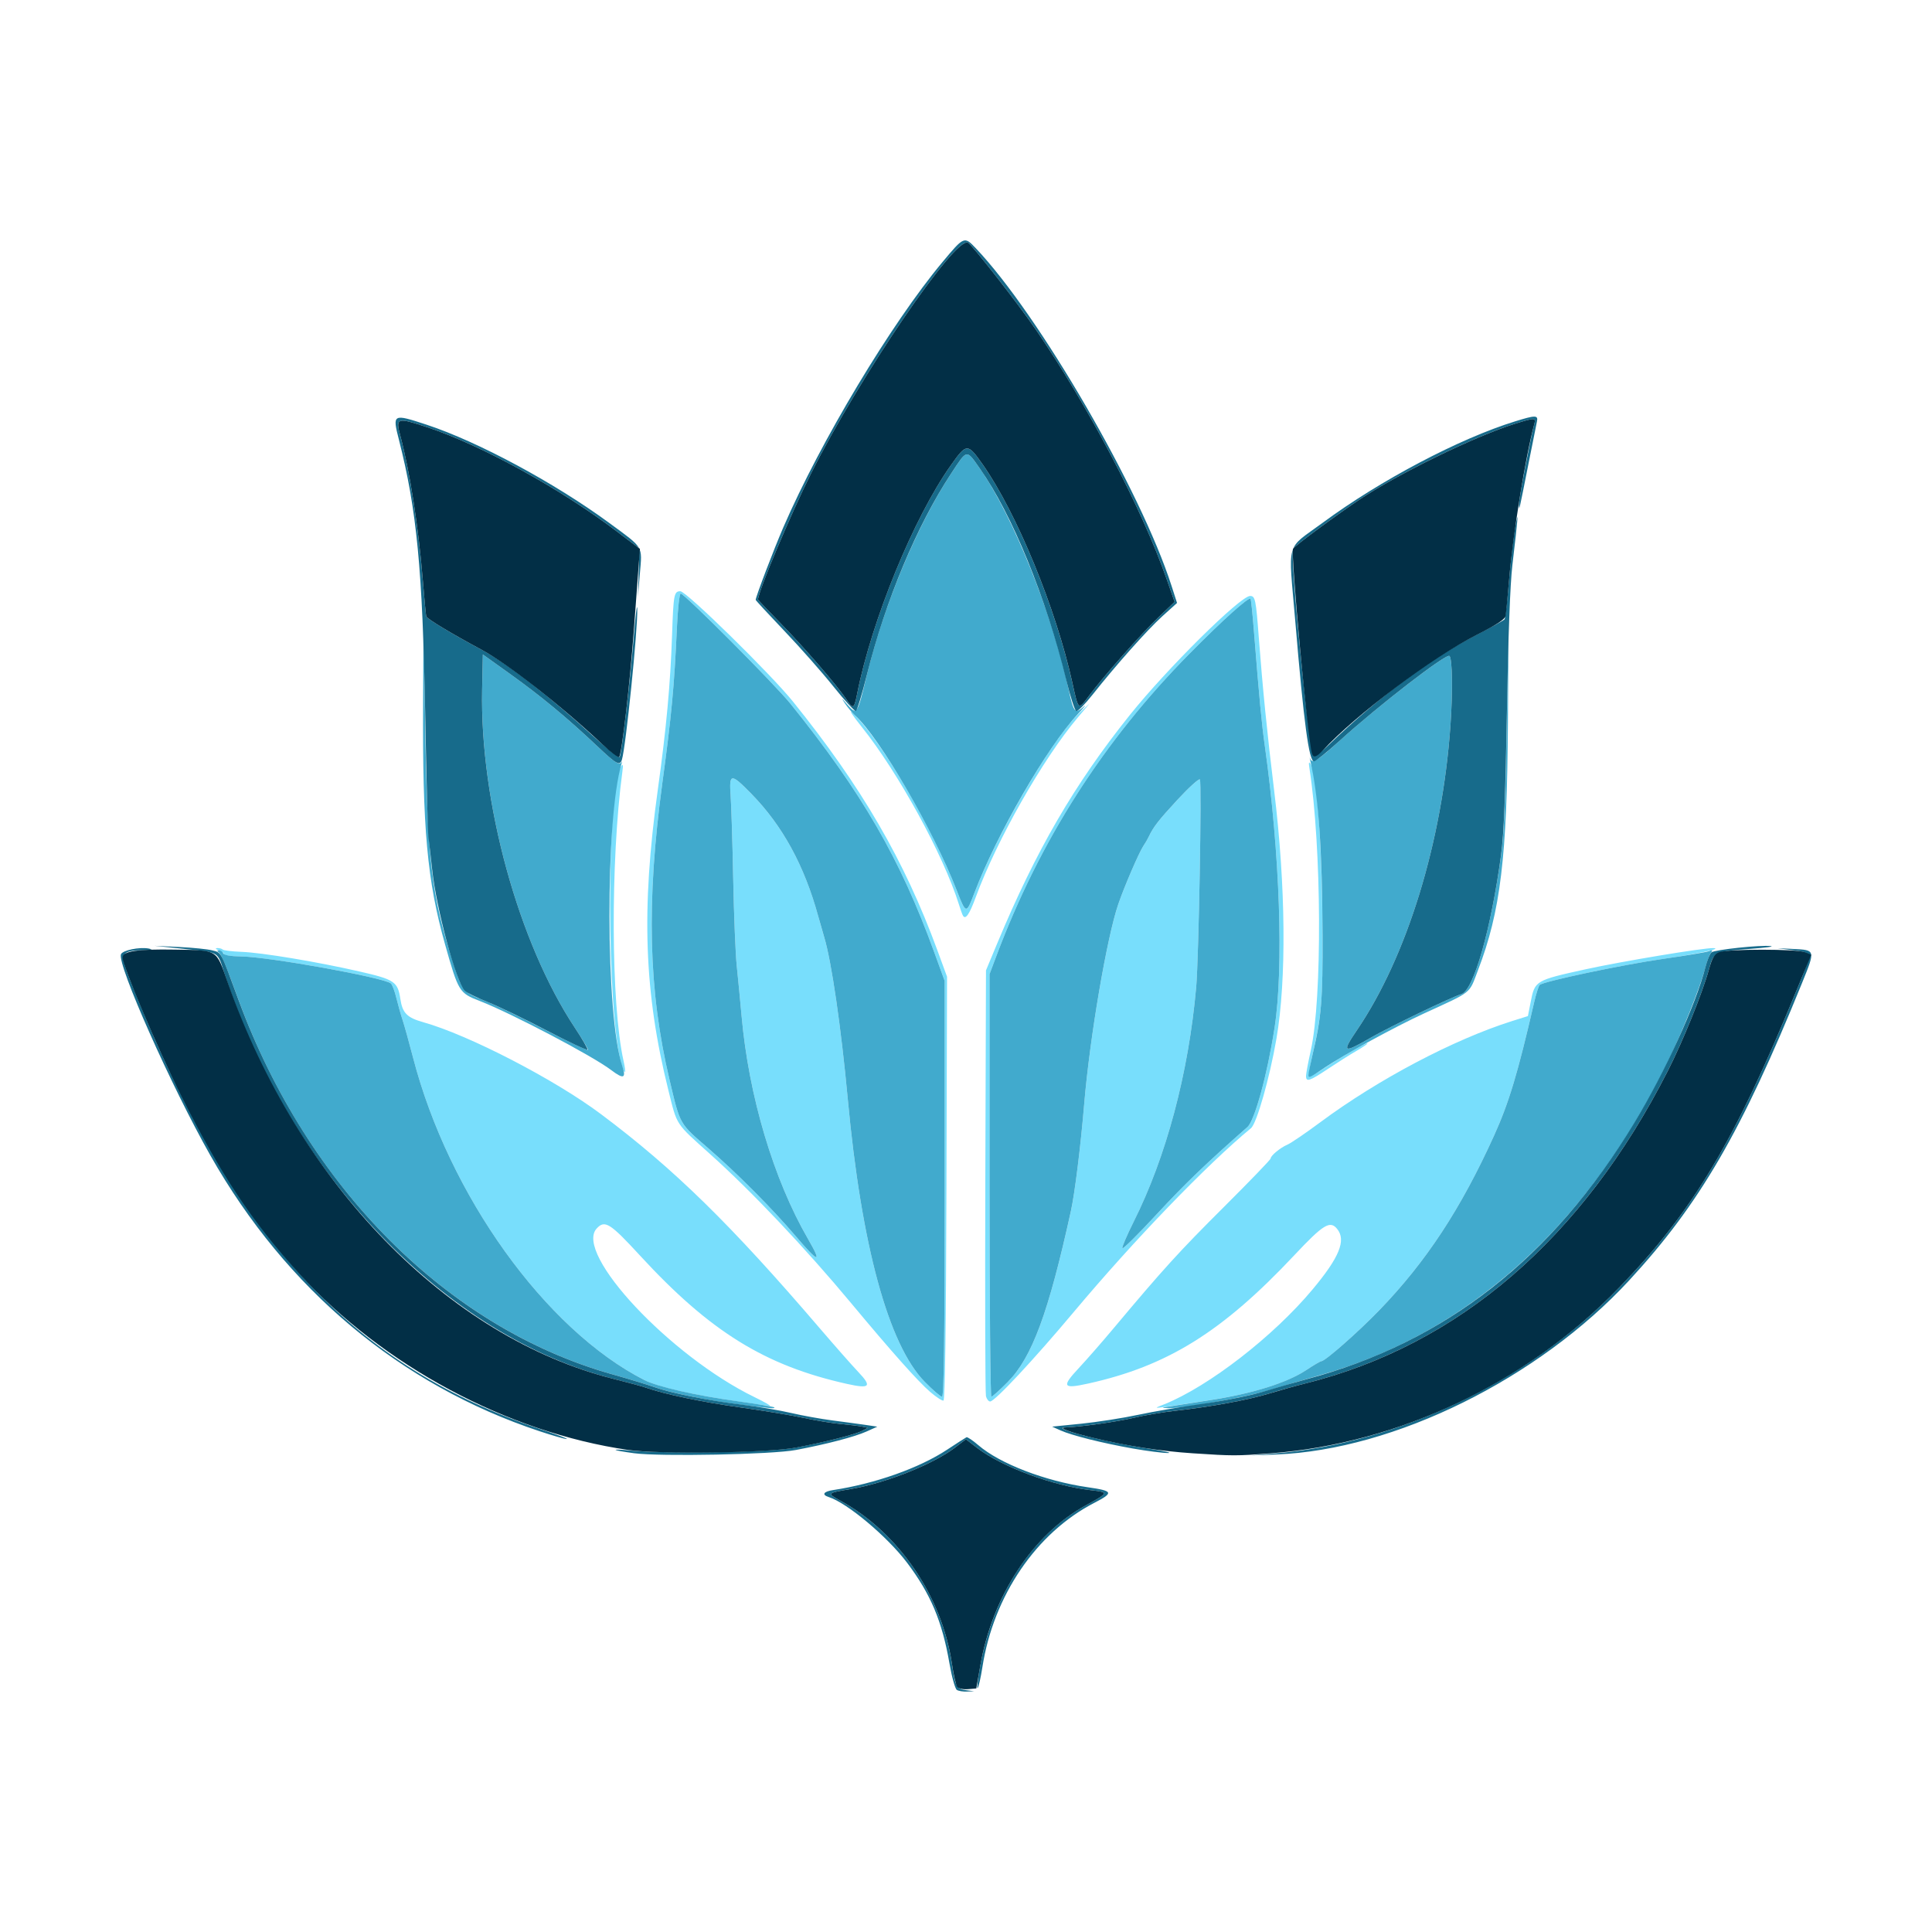
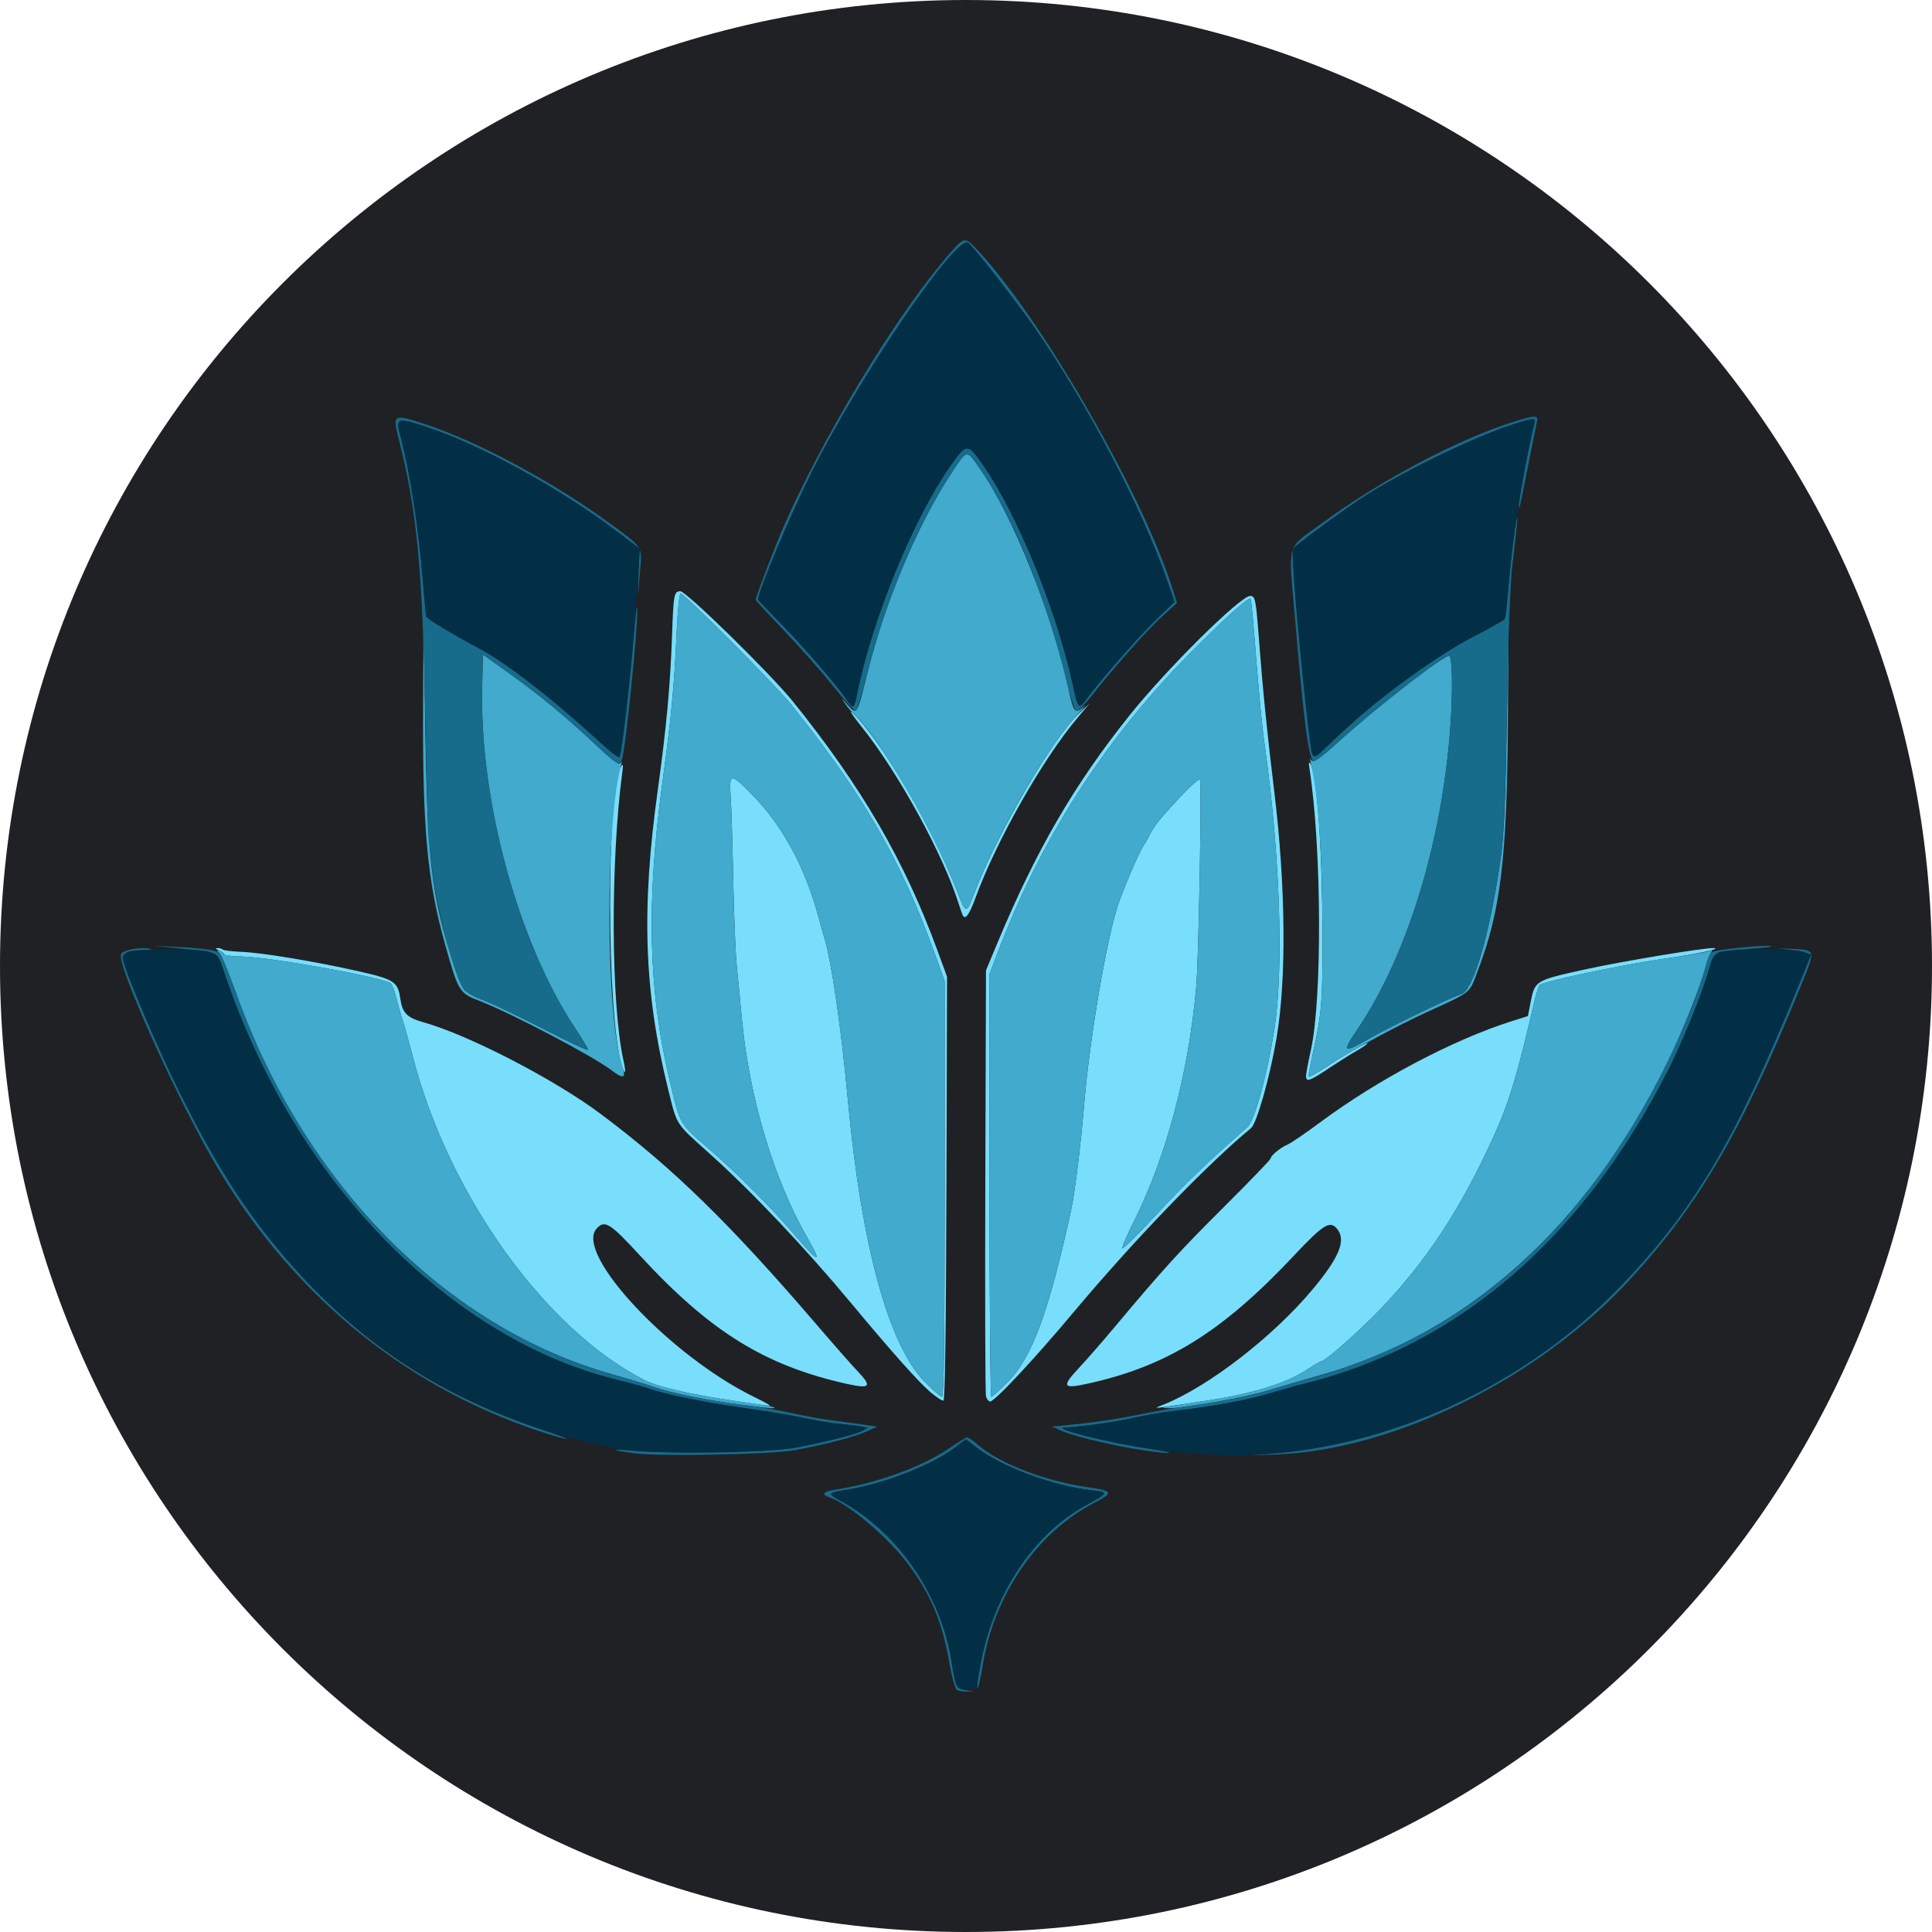
<svg xmlns="http://www.w3.org/2000/svg" width="64" height="64" viewBox="0 0 64 64" fill="none">
+   <rect width="64" height="64" rx="32" fill="#202124" />
  <path d="M38.57 46.518C40.04 45.926 42.177 44.273 43.472 42.724C44.369 41.652 44.6 41.086 44.295 40.71C44.061 40.42 43.837 40.557 42.874 41.583C40.489 44.122 38.668 45.254 36.038 45.834C35.204 46.018 35.158 45.939 35.737 45.319C35.993 45.045 36.516 44.448 36.897 43.992C38.528 42.045 39.067 41.453 40.538 39.988C41.392 39.137 42.091 38.413 42.091 38.378C42.091 38.283 42.414 38.016 42.651 37.916C42.765 37.867 43.258 37.532 43.746 37.169C45.657 35.752 48.158 34.434 50.089 33.824L50.614 33.659L50.706 33.19C50.845 32.484 50.858 32.476 52.526 32.109C53.74 31.843 56.458 31.392 56.762 31.407C57.066 31.422 56.234 31.601 55.119 31.761C53.75 31.956 51.122 32.511 51.004 32.629C50.968 32.665 50.885 32.923 50.821 33.202C50.28 35.552 49.985 36.533 49.491 37.622C48.389 40.051 47.242 41.797 45.692 43.402C44.99 44.13 43.893 45.095 43.768 45.095C43.737 45.095 43.514 45.225 43.274 45.385C42.623 45.817 41.493 46.167 40.031 46.389C38.019 46.695 38.16 46.683 38.57 46.518ZM24.211 46.389C22.792 46.175 21.78 45.937 21.34 45.713C18.061 44.04 14.866 39.585 13.684 35.04C13.55 34.523 13.393 33.96 13.336 33.788C13.278 33.616 13.186 33.288 13.13 33.061C13.075 32.833 12.993 32.616 12.947 32.578C12.71 32.381 8.936 31.7 7.995 31.685C7.683 31.679 7.428 31.648 7.427 31.614C7.427 31.58 7.348 31.521 7.251 31.482C7.138 31.437 7.119 31.41 7.199 31.406C7.267 31.404 7.347 31.425 7.377 31.455C7.406 31.485 7.685 31.519 7.996 31.531C8.68 31.557 10.491 31.858 11.906 32.181C13.068 32.446 13.176 32.519 13.262 33.09C13.332 33.559 13.482 33.711 14.024 33.863C15.526 34.285 18.373 35.757 19.908 36.907C22.328 38.719 24.205 40.556 27.154 43.999C27.652 44.58 28.224 45.229 28.425 45.441C28.894 45.935 28.823 46.013 28.059 45.844C25.338 45.238 23.517 44.109 21.202 41.593C20.205 40.509 20.032 40.402 19.763 40.699C19.017 41.524 22.197 44.919 24.989 46.279C25.332 46.445 25.56 46.578 25.498 46.573C25.436 46.569 24.857 46.486 24.211 46.389ZM30.812 46.108C30.418 45.77 29.531 44.774 28.203 43.178C26.677 41.344 24.905 39.47 23.527 38.234C22.362 37.189 22.436 37.302 22.142 36.121C21.335 32.876 21.238 30.138 21.791 26.159C22.074 24.115 22.206 22.688 22.263 21.034C22.309 19.688 22.328 19.586 22.538 19.586C22.735 19.586 25.53 22.324 26.268 23.24C28.542 26.061 29.961 28.504 31.047 31.467L31.372 32.355L31.352 39.364C31.339 43.951 31.305 46.381 31.253 46.396C31.21 46.409 31.012 46.279 30.812 46.108ZM31.293 39.381V32.494L30.945 31.537C29.824 28.452 28.549 26.249 26.19 23.318C25.665 22.666 22.673 19.664 22.549 19.664C22.508 19.664 22.451 20.177 22.422 20.818C22.337 22.72 22.243 23.721 21.943 25.924C21.405 29.884 21.476 32.808 22.182 35.783C22.538 37.279 22.492 37.2 23.478 38.052C24.42 38.867 25.581 40.034 26.358 40.947C27.122 41.846 27.248 41.874 26.765 41.039C25.626 39.072 24.804 36.31 24.566 33.656C24.518 33.126 24.446 32.376 24.405 31.988C24.365 31.601 24.313 30.316 24.289 29.132C24.266 27.949 24.227 26.707 24.204 26.374C24.15 25.606 24.207 25.599 24.889 26.296C25.922 27.351 26.644 28.672 27.104 30.345C27.174 30.603 27.265 30.92 27.304 31.049C27.543 31.834 27.865 34.043 28.084 36.409C28.532 41.245 29.431 44.548 30.633 45.774C30.899 46.046 31.157 46.268 31.205 46.268C31.269 46.268 31.293 44.407 31.293 39.381ZM32.661 46.249C32.637 46.152 32.628 42.939 32.64 39.109L32.662 32.145L33.037 31.245C34.321 28.166 35.585 25.989 37.42 23.694C38.652 22.154 41.088 19.742 41.412 19.742C41.581 19.742 41.604 19.856 41.7 21.126C41.825 22.779 41.978 24.309 42.209 26.198C42.593 29.347 42.621 32.451 42.283 34.414C42.061 35.703 41.63 37.217 41.441 37.372C39.982 38.576 37.565 41.082 35.579 43.451C34.251 45.036 32.952 46.427 32.8 46.426C32.747 46.425 32.685 46.346 32.661 46.249ZM33.384 45.779C34.188 44.965 34.734 43.488 35.474 40.126C35.605 39.528 35.797 37.98 35.916 36.566C36.099 34.38 36.666 31.058 37.044 29.954C37.24 29.38 37.721 28.262 37.868 28.037C37.939 27.929 38.021 27.788 38.051 27.724C38.204 27.397 38.374 27.178 39.002 26.498C39.378 26.09 39.714 25.786 39.749 25.821C39.814 25.888 39.71 31.739 39.626 32.692C39.375 35.542 38.634 38.322 37.549 40.486C37.331 40.919 37.164 41.309 37.178 41.351C37.192 41.393 37.703 40.888 38.313 40.229C39.249 39.217 39.953 38.539 41.321 37.336C41.563 37.123 41.98 35.602 42.22 34.055C42.529 32.063 42.398 28.261 41.899 24.711C41.793 23.958 41.719 23.179 41.54 20.918C41.493 20.338 41.442 19.85 41.426 19.834C41.361 19.769 40.513 20.534 39.411 21.648C36.56 24.532 34.44 27.848 33.009 31.661L32.779 32.273V39.27C32.779 43.119 32.807 46.268 32.84 46.268C32.874 46.268 33.118 46.048 33.384 45.779ZM43.264 35.642C43.264 35.565 43.335 35.186 43.421 34.801C43.805 33.084 43.781 28.041 43.377 25.454C43.347 25.263 43.356 25.216 43.409 25.298C43.628 25.641 43.798 28.034 43.81 30.938C43.82 33.135 43.781 33.613 43.487 34.906C43.396 35.305 43.337 35.648 43.356 35.666C43.375 35.685 43.617 35.55 43.895 35.366C44.471 34.984 45.299 34.512 45.299 34.566C45.299 34.586 45.132 34.699 44.927 34.817C44.723 34.934 44.302 35.2 43.992 35.407C43.375 35.818 43.264 35.854 43.264 35.642ZM20.588 35.255C20.094 33.598 20.081 26.182 20.572 25.396C20.639 25.288 20.649 25.325 20.616 25.572C20.22 28.535 20.239 33.279 20.654 35.134C20.753 35.574 20.708 35.656 20.588 35.255ZM31.897 30.329C31.877 30.295 31.817 30.126 31.763 29.954C31.25 28.318 29.762 25.601 28.55 24.085C28.24 23.698 28.101 23.487 28.24 23.616C29.16 24.471 30.87 27.38 31.686 29.478C32.002 30.291 32.007 30.292 32.278 29.582C33.034 27.597 34.879 24.435 35.759 23.616L36.096 23.303L35.7 23.772C34.542 25.145 33.019 27.827 32.325 29.715C32.112 30.296 31.983 30.48 31.897 30.329Z" fill="#78DEFC" />
  <path d="M24.535 46.533C23.444 46.393 22.219 46.143 21.67 45.948C21.432 45.864 20.807 45.674 20.281 45.526C14.833 43.992 10.174 39.324 7.902 33.122C7.464 31.925 7.33 31.608 7.234 31.539C7.183 31.503 7.19 31.481 7.253 31.48C7.309 31.48 7.371 31.523 7.392 31.577C7.417 31.641 7.623 31.678 7.996 31.684C8.936 31.7 12.71 32.381 12.947 32.578C12.993 32.615 13.075 32.833 13.13 33.06C13.186 33.288 13.278 33.615 13.336 33.788C13.393 33.96 13.55 34.523 13.684 35.039C14.866 39.585 18.061 44.039 21.34 45.713C21.787 45.941 23.035 46.225 24.439 46.419C25.081 46.508 25.623 46.598 25.645 46.62C25.699 46.673 25.527 46.66 24.535 46.533ZM38.648 46.605C38.755 46.587 39.395 46.488 40.07 46.384C41.492 46.166 42.632 45.81 43.274 45.384C43.514 45.225 43.736 45.094 43.768 45.094C43.893 45.094 44.99 44.129 45.692 43.402C47.242 41.797 48.389 40.051 49.491 37.622C49.985 36.533 50.28 35.551 50.821 33.202C50.885 32.923 50.968 32.665 51.004 32.628C51.122 32.51 53.751 31.956 55.119 31.76C55.85 31.656 56.52 31.543 56.606 31.51C56.733 31.461 56.746 31.47 56.676 31.562C56.629 31.624 56.544 31.851 56.488 32.066C56.316 32.72 55.727 34.192 55.233 35.203C52.59 40.608 48.624 44.178 43.734 45.554C43.239 45.694 42.482 45.917 42.052 46.05C41.28 46.288 39.142 46.669 38.687 46.648C38.477 46.639 38.473 46.634 38.648 46.605ZM30.632 45.773C29.431 44.547 28.532 41.245 28.084 36.409C27.865 34.043 27.543 31.834 27.304 31.049C27.265 30.92 27.174 30.603 27.103 30.345C26.644 28.672 25.922 27.35 24.889 26.295C24.207 25.599 24.15 25.606 24.204 26.373C24.227 26.707 24.266 27.948 24.289 29.132C24.312 30.315 24.365 31.601 24.405 31.988C24.446 32.375 24.518 33.125 24.566 33.655C24.803 36.31 25.626 39.071 26.765 41.039C27.248 41.874 27.122 41.846 26.358 40.947C25.58 40.034 24.419 38.867 23.478 38.052C22.492 37.199 22.538 37.279 22.182 35.783C21.476 32.808 21.405 29.883 21.943 25.924C22.243 23.72 22.337 22.72 22.422 20.818C22.451 20.177 22.507 19.664 22.549 19.664C22.673 19.664 25.665 22.666 26.19 23.318C28.549 26.248 29.824 28.452 30.945 31.537L31.293 32.494V39.381C31.293 44.406 31.269 46.268 31.205 46.268C31.157 46.268 30.899 46.045 30.632 45.773ZM32.779 39.27V32.272L33.009 31.661C34.44 27.847 36.56 24.531 39.411 21.647C40.512 20.533 41.361 19.769 41.426 19.834C41.442 19.85 41.493 20.338 41.539 20.918C41.719 23.179 41.793 23.957 41.899 24.711C42.398 28.26 42.529 32.062 42.22 34.055C41.98 35.602 41.563 37.122 41.321 37.336C39.953 38.539 39.249 39.217 38.312 40.229C37.703 40.888 37.192 41.393 37.178 41.351C37.164 41.309 37.331 40.919 37.548 40.485C38.634 38.322 39.375 35.542 39.626 32.692C39.709 31.739 39.814 25.887 39.748 25.82C39.714 25.785 39.378 26.09 39.002 26.497C38.374 27.177 38.204 27.396 38.051 27.723C38.021 27.788 37.939 27.929 37.868 28.036C37.721 28.262 37.24 29.379 37.044 29.953C36.665 31.057 36.099 34.38 35.916 36.565C35.797 37.98 35.605 39.528 35.473 40.126C34.734 43.487 34.188 44.964 33.384 45.779C33.118 46.048 32.874 46.268 32.84 46.268C32.807 46.268 32.779 43.119 32.779 39.27ZM20.247 35.448C19.628 34.977 16.941 33.566 15.888 33.157C15.211 32.895 15.186 32.854 14.745 31.291C14.15 29.177 13.993 27.453 14.015 23.264L14.03 20.407L14.082 23.811C14.154 28.519 14.285 29.646 15.03 31.949C15.313 32.826 15.36 32.88 16.073 33.156C16.375 33.273 17.264 33.701 18.049 34.108C18.835 34.514 19.477 34.814 19.477 34.774C19.477 34.734 19.282 34.408 19.044 34.049C17.176 31.234 15.896 26.565 15.972 22.843L15.995 21.68L16.895 22.324C17.9 23.043 18.799 23.787 19.756 24.691C20.37 25.271 20.52 25.369 20.592 25.239C20.61 25.207 20.609 25.233 20.59 25.298C20.046 27.103 20.058 33.645 20.608 35.292C20.752 35.724 20.662 35.763 20.247 35.448ZM43.343 35.611C43.343 35.555 43.411 35.227 43.492 34.883C43.772 33.703 43.82 33.115 43.811 30.971C43.799 28.091 43.679 26.393 43.401 25.18C43.381 25.094 43.38 25.068 43.399 25.122C43.464 25.312 43.634 25.212 44.364 24.549C45.662 23.373 47.918 21.631 48.016 21.729C48.112 21.825 48.127 22.913 48.047 24.046C47.776 27.888 46.612 31.677 44.954 34.12C44.44 34.877 44.487 34.905 45.397 34.381C46.045 34.008 48.052 33.043 48.41 32.931C48.816 32.805 49.385 30.812 49.728 28.31C49.822 27.631 49.874 26.406 49.916 23.889L49.974 20.407L49.952 23.928C49.924 28.404 49.709 30.185 48.959 32.144C48.654 32.941 48.8 32.824 47.177 33.57C46.21 34.014 44.508 34.944 43.868 35.376C43.377 35.709 43.343 35.724 43.343 35.611ZM31.686 29.477C30.906 27.473 29.129 24.419 28.32 23.694C28.224 23.608 28.076 23.431 27.99 23.302C27.858 23.102 27.87 23.108 28.072 23.341C28.381 23.698 28.402 23.666 28.698 22.433C29.265 20.071 30.37 17.414 31.502 15.695C32.048 14.866 32.004 14.873 32.463 15.527C33.546 17.07 34.859 20.336 35.398 22.833C35.565 23.603 35.611 23.659 35.889 23.416C36.008 23.312 35.924 23.42 35.704 23.656C34.698 24.731 33.02 27.633 32.277 29.582C32.007 30.291 32.002 30.291 31.686 29.477Z" fill="#41AACD" />
  <path d="M31.697 55.981C31.639 55.944 31.53 55.554 31.452 55.102C31.211 53.709 30.831 52.807 30.049 51.769C29.395 50.902 28.064 49.786 27.451 49.591C27.212 49.515 27.279 49.409 27.595 49.361C28.994 49.148 30.456 48.63 31.377 48.021C31.697 47.81 31.984 47.626 32.016 47.611C32.048 47.597 32.224 47.715 32.407 47.872C33.119 48.486 34.62 49.063 36.034 49.267C36.881 49.389 36.904 49.446 36.245 49.787C34.329 50.777 32.911 52.861 32.543 55.227C32.489 55.572 32.419 55.883 32.386 55.919C32.353 55.955 32.391 55.629 32.469 55.194C32.893 52.833 34.208 50.829 35.965 49.867C36.738 49.444 36.742 49.433 36.133 49.364C34.885 49.223 33.182 48.589 32.368 47.964L31.997 47.678L31.636 47.953C30.911 48.506 29.34 49.132 28.187 49.325C27.384 49.461 27.382 49.463 27.843 49.715C29.765 50.765 31.203 52.872 31.534 55.119C31.646 55.879 31.687 55.951 32.022 55.993L32.271 56.024L32.036 56.035C31.907 56.042 31.754 56.017 31.697 55.981ZM21.003 48.14C20.247 48.038 20.174 47.983 20.886 48.051C22.077 48.165 25.486 48.11 26.285 47.965C27.268 47.786 28.311 47.527 28.554 47.401L28.749 47.299L28.554 47.258C28.446 47.235 28.129 47.196 27.85 47.171C27.57 47.146 27.024 47.057 26.637 46.973C26.249 46.889 25.299 46.731 24.524 46.623C23.251 46.445 22.025 46.188 21.394 45.968C21.265 45.923 20.79 45.794 20.338 45.681C14.783 44.291 9.571 38.858 7.428 32.223C7.197 31.509 7.278 31.557 6.124 31.436L5.119 31.331L5.94 31.371C6.392 31.393 6.885 31.443 7.036 31.483C7.338 31.562 7.298 31.486 7.901 33.123C10.19 39.34 14.833 43.992 20.281 45.526C20.807 45.674 21.432 45.864 21.669 45.948C22.241 46.151 23.444 46.392 24.602 46.535C25.119 46.599 25.842 46.721 26.209 46.807C26.576 46.893 27.192 47.004 27.578 47.054C27.964 47.104 28.456 47.17 28.671 47.202L29.062 47.26L28.704 47.421C28.306 47.599 27.38 47.841 26.363 48.033C25.572 48.183 21.869 48.256 21.003 48.14ZM42.263 48.144C46.392 47.794 50.656 45.736 53.635 42.655C56.084 40.122 57.444 37.845 59.504 32.829C60.048 31.505 60.054 31.56 59.35 31.471L58.875 31.41L59.41 31.436C60.142 31.472 60.14 31.466 59.694 32.565C57.7 37.477 56.292 39.9 53.97 42.413C50.959 45.672 46.189 48.028 42.286 48.181L41.425 48.215L42.263 48.144ZM37.537 47.986C36.524 47.807 35.504 47.552 35.129 47.383L34.853 47.259L35.817 47.162C36.348 47.108 37.193 46.976 37.695 46.869C38.198 46.761 39.172 46.595 39.86 46.5C40.548 46.405 41.446 46.225 41.855 46.099C42.264 45.974 42.916 45.787 43.303 45.683C47.875 44.46 51.426 41.678 54.138 37.195C55.157 35.512 56.186 33.261 56.493 32.043C56.551 31.815 56.642 31.593 56.695 31.548C56.803 31.459 58.332 31.298 58.664 31.34C58.78 31.355 58.47 31.397 57.975 31.433C56.778 31.52 56.776 31.521 56.609 32.118C56.386 32.917 55.744 34.5 55.247 35.476C52.42 41.031 48.316 44.566 43.225 45.833C42.924 45.907 42.396 46.055 42.051 46.161C41.36 46.373 40.108 46.604 38.95 46.731C38.535 46.777 37.901 46.885 37.539 46.971C36.997 47.099 35.772 47.271 35.283 47.286C34.776 47.303 36.632 47.774 38.048 47.988C38.571 48.067 38.859 48.133 38.687 48.133C38.515 48.133 37.997 48.067 37.537 47.986ZM17.873 47.411C13.265 45.88 9.483 42.713 6.971 38.279C5.675 35.992 3.877 31.949 4.007 31.612C4.057 31.479 4.62 31.364 4.93 31.422C5.066 31.448 5.04 31.461 4.835 31.469C3.921 31.503 3.92 31.507 4.485 32.901C7.79 41.063 11.766 45.323 17.99 47.371C18.485 47.534 18.837 47.668 18.773 47.669C18.708 47.67 18.303 47.554 17.873 47.411ZM18.108 34.135C17.376 33.752 16.496 33.328 16.152 33.191C15.807 33.055 15.468 32.887 15.398 32.818C15.107 32.532 14.453 30.102 14.315 28.796C14.268 28.357 14.213 27.874 14.192 27.723C14.171 27.573 14.123 25.707 14.084 23.576C13.998 18.877 13.806 16.885 13.216 14.572C12.995 13.707 13.008 13.699 14.133 14.069C15.834 14.629 18.378 15.998 20.182 17.323C21.339 18.174 21.275 18.068 21.197 18.999L21.131 19.781L21.157 18.977L21.184 18.172L20.409 17.585C18.561 16.185 15.929 14.74 14.166 14.157C13.151 13.821 13.101 13.835 13.258 14.423C13.575 15.61 13.862 17.446 14.004 19.195C14.054 19.819 14.107 20.369 14.12 20.419C14.142 20.498 14.95 20.985 15.956 21.524C16.813 21.984 18.221 23.078 19.726 24.453C20.142 24.833 20.503 25.113 20.527 25.074C20.591 24.97 20.874 22.556 20.996 21.072C21.054 20.362 21.106 19.957 21.111 20.172C21.127 20.859 20.733 24.732 20.603 25.161C20.535 25.386 20.428 25.326 19.756 24.691C18.799 23.787 17.9 23.043 16.895 22.324L15.995 21.68L15.971 22.843C15.896 26.568 17.176 31.234 19.047 34.053C19.287 34.414 19.473 34.737 19.46 34.77C19.448 34.803 18.839 34.517 18.108 34.135ZM44.954 34.12C46.612 31.677 47.776 27.888 48.047 24.046C48.127 22.913 48.112 21.826 48.016 21.729C47.918 21.631 45.662 23.373 44.364 24.55C43.958 24.918 43.582 25.22 43.529 25.22C43.361 25.22 43.192 23.957 42.907 20.573C42.678 17.845 42.568 18.238 43.816 17.317C45.725 15.908 48.345 14.527 50.196 13.956C50.87 13.747 50.961 13.749 50.912 13.971C50.891 14.068 50.765 14.693 50.633 15.36C50.304 17.017 50.327 16.922 50.316 16.717C50.307 16.566 50.704 14.484 50.824 14.05C50.884 13.834 50.847 13.833 50.196 14.034C48.88 14.44 46.298 15.699 45.026 16.555C44.211 17.103 42.896 18.077 42.833 18.179C42.723 18.357 43.366 24.868 43.509 25.021C43.552 25.067 43.75 24.931 44.028 24.663C45.623 23.126 47.401 21.802 48.898 21.037C49.393 20.784 49.818 20.548 49.841 20.512C49.865 20.477 49.93 19.91 49.985 19.254C50.04 18.597 50.134 17.796 50.192 17.473C50.314 16.807 50.295 17.055 50.099 18.725C50.025 19.353 49.961 21.075 49.919 23.537C49.871 26.31 49.818 27.631 49.726 28.31C49.392 30.788 48.817 32.805 48.41 32.931C48.052 33.043 46.045 34.008 45.397 34.381C44.487 34.905 44.44 34.877 44.954 34.12ZM27.604 22.736C27.234 22.273 26.504 21.446 25.982 20.899C25.46 20.351 25.033 19.889 25.033 19.871C25.033 19.775 25.64 18.18 25.947 17.473C27.187 14.609 29.522 10.717 31.219 8.683C31.936 7.824 31.943 7.822 32.322 8.22C34.422 10.428 37.788 16.234 38.809 19.408L38.991 19.974L38.505 20.413C38.003 20.868 36.98 22.018 36.192 23.013C35.943 23.328 35.7 23.572 35.653 23.556C35.605 23.54 35.454 23.072 35.318 22.515C34.648 19.782 33.531 17.048 32.463 15.527C32.004 14.873 32.048 14.866 31.502 15.695C30.373 17.41 29.332 19.899 28.716 22.359C28.555 23.002 28.391 23.539 28.351 23.553C28.31 23.566 27.974 23.198 27.604 22.736ZM28.397 22.97C28.879 20.535 30.268 17.149 31.493 15.419C32.02 14.676 32.052 14.675 32.549 15.38C33.676 16.982 34.98 20.155 35.523 22.618C35.728 23.547 35.712 23.534 36.079 23.042C36.551 22.41 37.813 20.985 38.377 20.446L38.91 19.938L38.651 19.195C37.83 16.841 36.025 13.401 34.292 10.885C33.704 10.033 32.221 8.134 32.069 8.04C31.664 7.79 28.473 12.475 26.878 15.662C26.189 17.038 25.111 19.601 25.111 19.862C25.111 19.875 25.45 20.231 25.865 20.655C26.643 21.449 27.741 22.72 28.035 23.165C28.261 23.508 28.294 23.49 28.397 22.97Z" fill="#176B8B" />
  <path d="M31.71 55.877C31.666 55.821 31.588 55.48 31.535 55.119C31.203 52.872 29.765 50.766 27.843 49.715C27.383 49.463 27.384 49.461 28.187 49.326C29.34 49.132 30.911 48.506 31.637 47.953L31.997 47.678L32.369 47.964C33.182 48.589 34.885 49.223 36.133 49.364C36.742 49.433 36.738 49.445 35.966 49.868C34.216 50.826 32.882 52.852 32.474 55.173L32.341 55.932L32.064 55.956C31.904 55.969 31.755 55.936 31.71 55.877ZM39.509 48.142C38.446 48.072 37.352 47.903 36.234 47.635C35.438 47.445 35.029 47.295 35.283 47.287C35.772 47.271 36.997 47.1 37.539 46.971C37.901 46.885 38.536 46.777 38.95 46.732C40.108 46.604 41.36 46.374 42.052 46.161C42.396 46.056 42.924 45.908 43.225 45.833C48.316 44.567 52.42 41.031 55.247 35.477C55.745 34.5 56.386 32.918 56.609 32.119C56.719 31.723 56.788 31.607 56.95 31.542C57.225 31.433 59.522 31.433 59.789 31.542L59.998 31.628L59.506 32.825C57.444 37.846 56.085 40.121 53.635 42.655C50.591 45.804 46.35 47.82 42.091 48.144C40.949 48.231 40.856 48.231 39.509 48.142ZM20.808 48.031C16.803 47.448 12.692 45.245 9.915 42.194C8.36 40.485 7.305 38.897 6.018 36.329C5.223 34.743 4.062 32.004 4.062 31.713C4.062 31.51 4.561 31.436 5.784 31.457C7.235 31.482 7.152 31.431 7.541 32.539C9.886 39.213 14.846 44.307 20.338 45.681C20.79 45.794 21.265 45.923 21.394 45.968C22.025 46.189 23.251 46.445 24.524 46.623C25.299 46.732 26.25 46.889 26.637 46.973C27.024 47.057 27.57 47.147 27.85 47.172C28.13 47.197 28.446 47.236 28.554 47.258L28.75 47.299L28.554 47.401C28.326 47.52 27.31 47.777 26.363 47.955C25.429 48.132 21.836 48.181 20.808 48.031ZM19.971 24.673C18.642 23.418 16.814 21.985 15.956 21.525C14.95 20.985 14.143 20.499 14.12 20.419C14.107 20.37 14.054 19.819 14.004 19.195C13.862 17.447 13.576 15.611 13.258 14.423C13.101 13.836 13.151 13.821 14.166 14.157C15.933 14.742 18.561 16.185 20.416 17.591L21.199 18.184L21.158 18.709C21.136 18.997 21.064 19.956 21 20.838C20.866 22.648 20.596 24.994 20.511 25.076C20.481 25.105 20.238 24.924 19.971 24.673ZM43.462 24.965C43.328 24.569 42.749 18.315 42.833 18.179C42.896 18.077 44.211 17.103 45.026 16.555C46.298 15.7 48.88 14.441 50.196 14.034C50.847 13.833 50.884 13.834 50.825 14.05C50.539 15.092 50.113 17.73 49.992 19.195C49.944 19.776 49.891 20.322 49.873 20.408C49.851 20.517 49.562 20.705 48.92 21.03C47.446 21.775 44.927 23.666 43.818 24.859C43.609 25.084 43.511 25.113 43.462 24.965ZM28.035 23.165C27.742 22.72 26.643 21.45 25.865 20.655C25.45 20.232 25.111 19.875 25.111 19.862C25.111 19.601 26.189 17.038 26.878 15.662C28.473 12.475 31.664 7.79 32.069 8.041C32.221 8.134 33.704 10.033 34.292 10.886C36.025 13.401 37.83 16.841 38.651 19.195L38.91 19.938L38.377 20.447C37.813 20.985 36.552 22.41 36.08 23.042C35.712 23.535 35.728 23.547 35.524 22.618C34.981 20.155 33.676 16.982 32.549 15.38C32.052 14.675 32.02 14.676 31.494 15.419C30.268 17.15 28.88 20.535 28.397 22.97C28.294 23.49 28.261 23.508 28.035 23.165Z" fill="#022F46" />
</svg>
